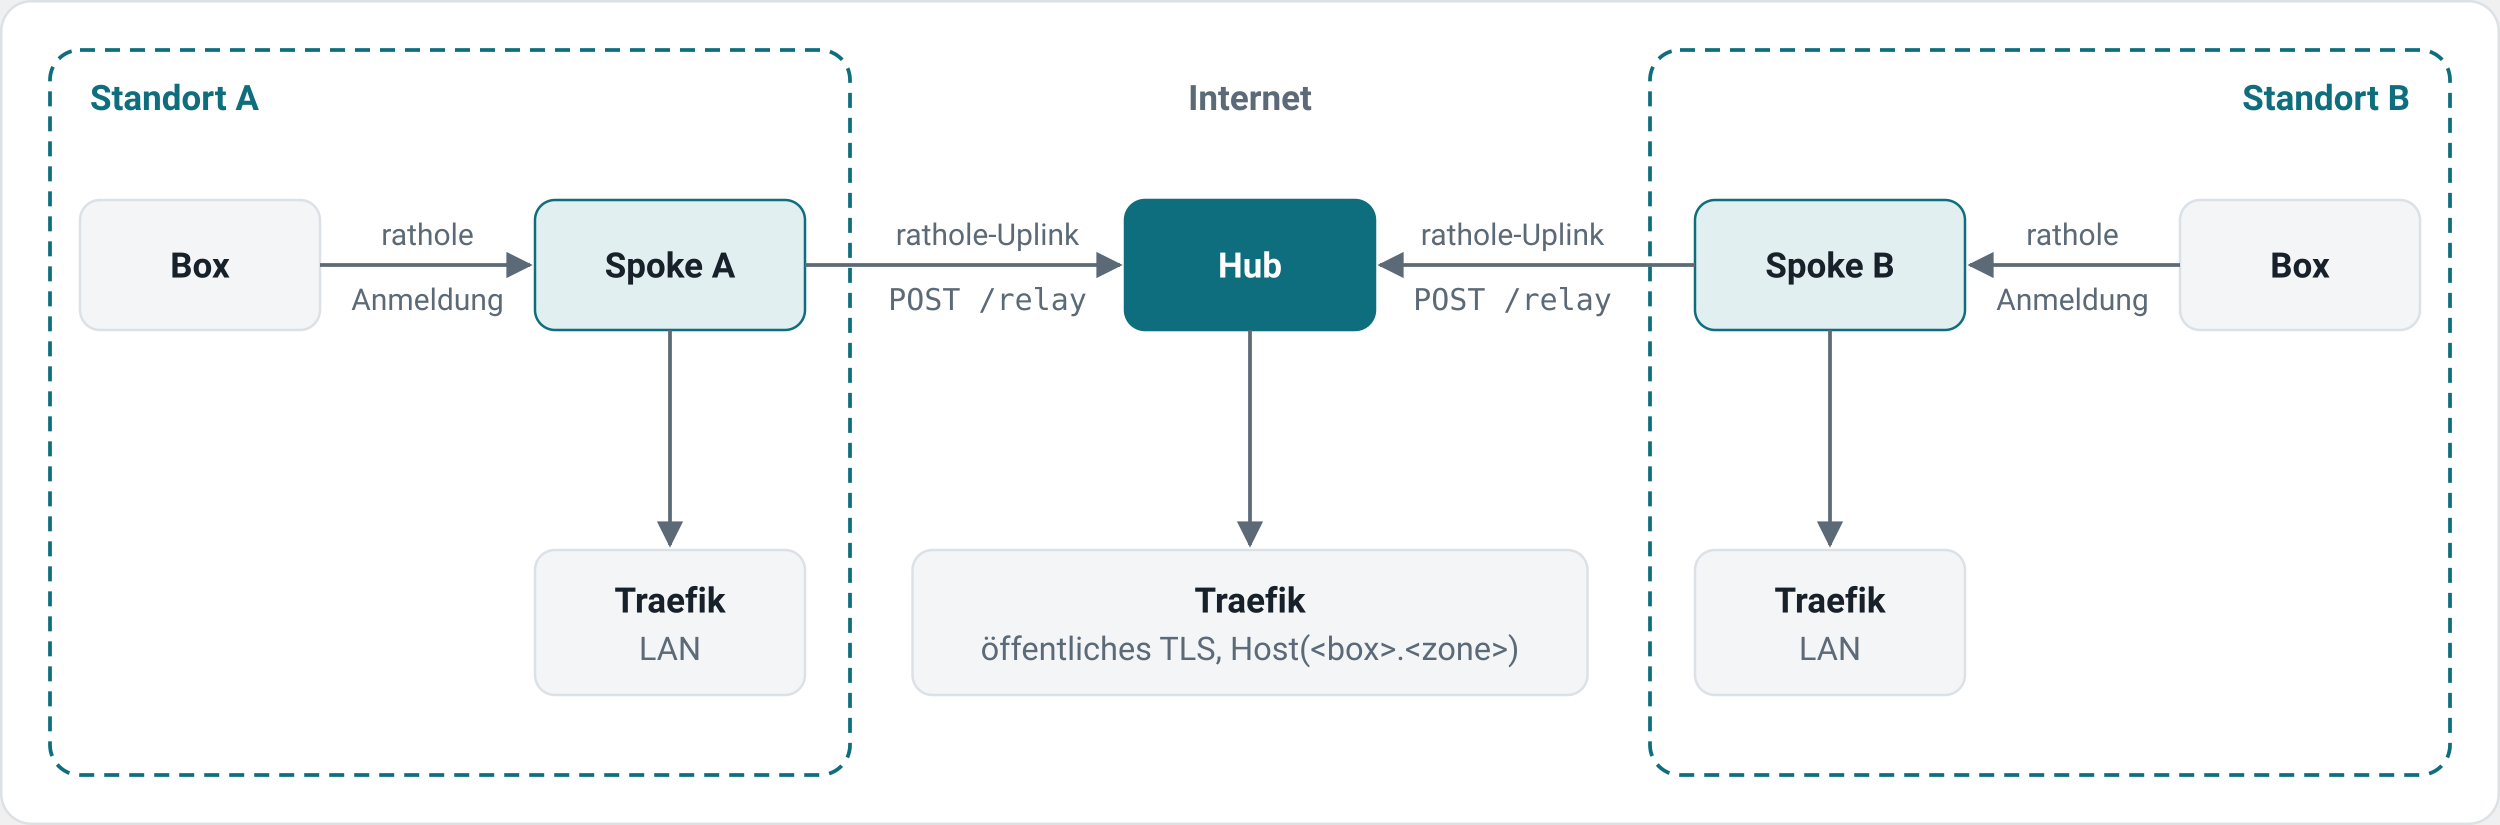
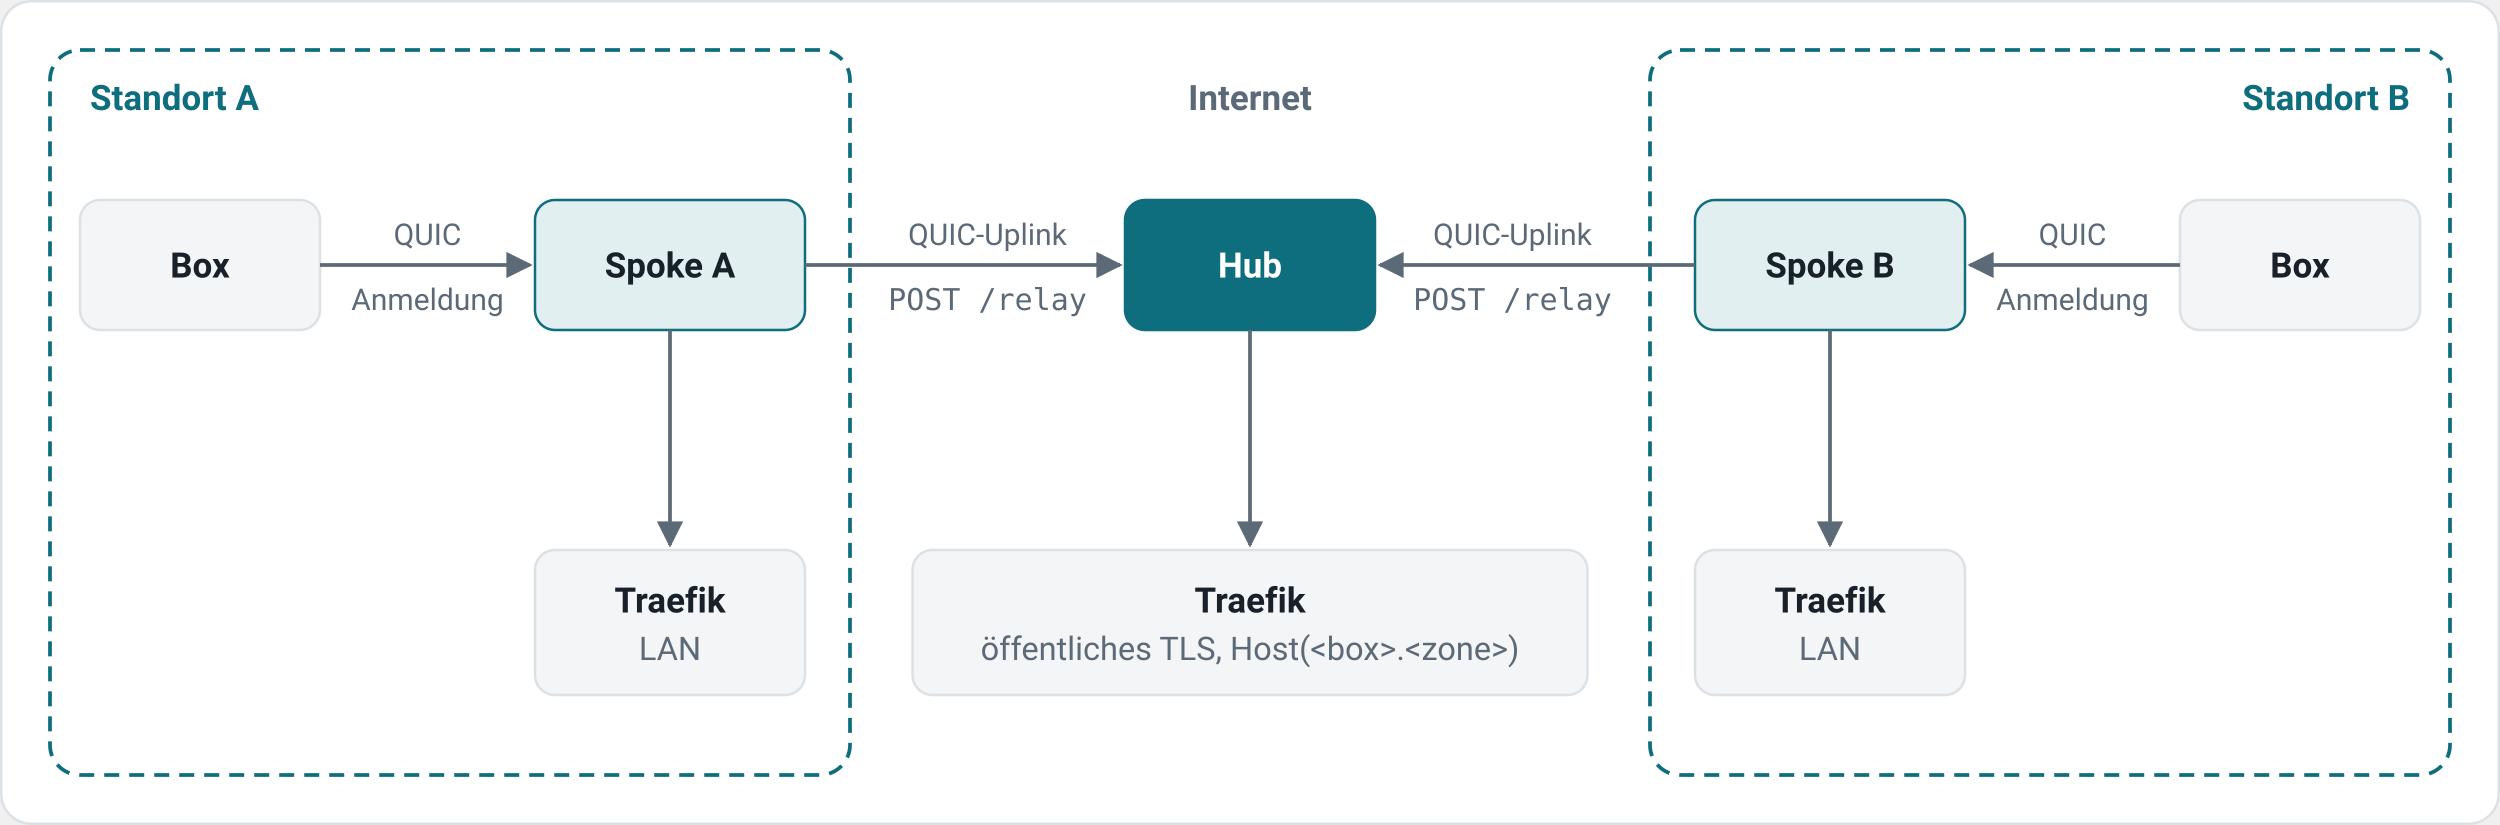
<svg xmlns="http://www.w3.org/2000/svg" width="1000" height="330" viewBox="0 0 1000 330" font-family="system-ui, -apple-system, 'Segoe UI', Roboto, 'DejaVu Sans', sans-serif" font-size="14" fill="#18212a">
  <defs>
    <marker id="ar" viewBox="0 0 10 10" refX="9" refY="5" markerWidth="7" markerHeight="7" orient="auto-start-reverse">
      <path d="M0 0L10 5L0 10z" fill="#5c6a77" />
    </marker>
    <marker id="at" viewBox="0 0 10 10" refX="9" refY="5" markerWidth="4" markerHeight="4" orient="auto-start-reverse">
      <path d="M0 0L10 5L0 10z" fill="#0e6e7d" />
    </marker>
  </defs>
  <rect x="0.5" y="0.5" width="999" height="329" rx="12" fill="#ffffff" stroke="#dce1e6" />
  <rect x="20" y="20" width="320" height="290" rx="12" fill="none" stroke="#0e6e7d" stroke-width="1.5" stroke-dasharray="6 4" />
  <text x="36" y="44" text-anchor="start" fill="#0e6e7d" font-weight="650">Standort A</text>
  <rect x="660" y="20" width="320" height="290" rx="12" fill="none" stroke="#0e6e7d" stroke-width="1.5" stroke-dasharray="6 4" />
  <text x="964" y="44" text-anchor="end" fill="#0e6e7d" font-weight="650">Standort B</text>
  <text x="500" y="44" text-anchor="middle" fill="#5c6a77" font-weight="650">Internet</text>
  <rect x="32" y="80" width="96" height="52" rx="8" fill="#f3f5f7" stroke="#dce1e6" stroke-width="1" />
  <text x="80.0" y="111.0" text-anchor="middle" font-weight="650" fill="#18212a">Box</text>
  <rect x="214" y="80" width="108" height="52" rx="8" fill="#e2eff1" stroke="#0e6e7d" stroke-width="1" />
  <text x="268.0" y="111.0" text-anchor="middle" font-weight="650" fill="#18212a">Spoke A</text>
  <rect x="450" y="80" width="100" height="52" rx="8" fill="#0e6e7d" stroke="#0e6e7d" stroke-width="1" />
  <text x="500.0" y="111.0" text-anchor="middle" font-weight="650" fill="#ffffff">Hub</text>
  <rect x="678" y="80" width="108" height="52" rx="8" fill="#e2eff1" stroke="#0e6e7d" stroke-width="1" />
  <text x="732.0" y="111.0" text-anchor="middle" font-weight="650" fill="#18212a">Spoke B</text>
  <rect x="872" y="80" width="96" height="52" rx="8" fill="#f3f5f7" stroke="#dce1e6" stroke-width="1" />
  <text x="920.0" y="111.0" text-anchor="middle" font-weight="650" fill="#18212a">Box</text>
  <line x1="128" y1="106.0" x2="212" y2="106.0" fill="none" stroke="#5c6a77" stroke-width="1.5" marker-end="url(#ar)" />
  <line x1="322" y1="106.0" x2="448" y2="106.0" fill="none" stroke="#5c6a77" stroke-width="1.5" marker-end="url(#ar)" />
  <line x1="678" y1="106.0" x2="552" y2="106.0" fill="none" stroke="#5c6a77" stroke-width="1.5" marker-end="url(#ar)" />
  <line x1="872" y1="106.0" x2="788" y2="106.0" fill="none" stroke="#5c6a77" stroke-width="1.5" marker-end="url(#ar)" />
-   <text x="171" y="98.0" text-anchor="middle" fill="#5c6a77" font-size="12" stroke="#ffffff" stroke-width="5" stroke-linejoin="round" paint-order="stroke">rathole</text>
+   <text x="171" y="98.0" text-anchor="middle" fill="#5c6a77" font-size="12" stroke="#ffffff" stroke-width="5" stroke-linejoin="round" paint-order="stroke">QUIC</text>
  <text x="171" y="124.0" text-anchor="middle" fill="#5c6a77" font-size="12" stroke="#ffffff" stroke-width="5" stroke-linejoin="round" paint-order="stroke">Anmeldung</text>
-   <text x="395" y="98.0" text-anchor="middle" fill="#5c6a77" font-size="12" stroke="#ffffff" stroke-width="5" stroke-linejoin="round" paint-order="stroke">rathole-Uplink</text>
+   <text x="395" y="98.0" text-anchor="middle" fill="#5c6a77" font-size="12" stroke="#ffffff" stroke-width="5" stroke-linejoin="round" paint-order="stroke">QUIC-Uplink</text>
  <text x="395" y="124.0" text-anchor="middle" fill="#5c6a77" font-size="12" font-family="ui-monospace, SFMono-Regular, Menlo, Consolas, 'DejaVu Sans Mono', monospace" stroke="#ffffff" stroke-width="5" stroke-linejoin="round" paint-order="stroke">POST /relay</text>
-   <text x="605" y="98.0" text-anchor="middle" fill="#5c6a77" font-size="12" stroke="#ffffff" stroke-width="5" stroke-linejoin="round" paint-order="stroke">rathole-Uplink</text>
+   <text x="605" y="98.0" text-anchor="middle" fill="#5c6a77" font-size="12" stroke="#ffffff" stroke-width="5" stroke-linejoin="round" paint-order="stroke">QUIC-Uplink</text>
  <text x="605" y="124.0" text-anchor="middle" fill="#5c6a77" font-size="12" font-family="ui-monospace, SFMono-Regular, Menlo, Consolas, 'DejaVu Sans Mono', monospace" stroke="#ffffff" stroke-width="5" stroke-linejoin="round" paint-order="stroke">POST /relay</text>
-   <text x="829" y="98.0" text-anchor="middle" fill="#5c6a77" font-size="12" stroke="#ffffff" stroke-width="5" stroke-linejoin="round" paint-order="stroke">rathole</text>
+   <text x="829" y="98.0" text-anchor="middle" fill="#5c6a77" font-size="12" stroke="#ffffff" stroke-width="5" stroke-linejoin="round" paint-order="stroke">QUIC</text>
  <text x="829" y="124.0" text-anchor="middle" fill="#5c6a77" font-size="12" stroke="#ffffff" stroke-width="5" stroke-linejoin="round" paint-order="stroke">Anmeldung</text>
  <line x1="268" y1="132" x2="268" y2="218" fill="none" stroke="#5c6a77" stroke-width="1.5" marker-end="url(#ar)" />
  <line x1="500" y1="132" x2="500" y2="218" fill="none" stroke="#5c6a77" stroke-width="1.5" marker-end="url(#ar)" />
  <line x1="732" y1="132" x2="732" y2="218" fill="none" stroke="#5c6a77" stroke-width="1.5" marker-end="url(#ar)" />
  <rect x="214" y="220" width="108" height="58" rx="8" fill="#f3f5f7" stroke="#dce1e6" stroke-width="1" />
  <text x="268.0" y="245.0" text-anchor="middle" font-weight="650" fill="#18212a">Traefik</text>
  <text x="268.0" y="264.0" text-anchor="middle" fill="#5c6a77" font-size="13">LAN</text>
  <rect x="365" y="220" width="270" height="58" rx="8" fill="#f3f5f7" stroke="#dce1e6" stroke-width="1" />
  <text x="500.0" y="245.0" text-anchor="middle" font-weight="650" fill="#18212a">Traefik</text>
  <text x="500.0" y="264.0" text-anchor="middle" fill="#5c6a77" font-size="13">öffentliches TLS, Host(&lt;box&gt;.&lt;zone&gt;)</text>
  <rect x="678" y="220" width="108" height="58" rx="8" fill="#f3f5f7" stroke="#dce1e6" stroke-width="1" />
  <text x="732.0" y="245.0" text-anchor="middle" font-weight="650" fill="#18212a">Traefik</text>
  <text x="732.0" y="264.0" text-anchor="middle" fill="#5c6a77" font-size="13">LAN</text>
</svg>
